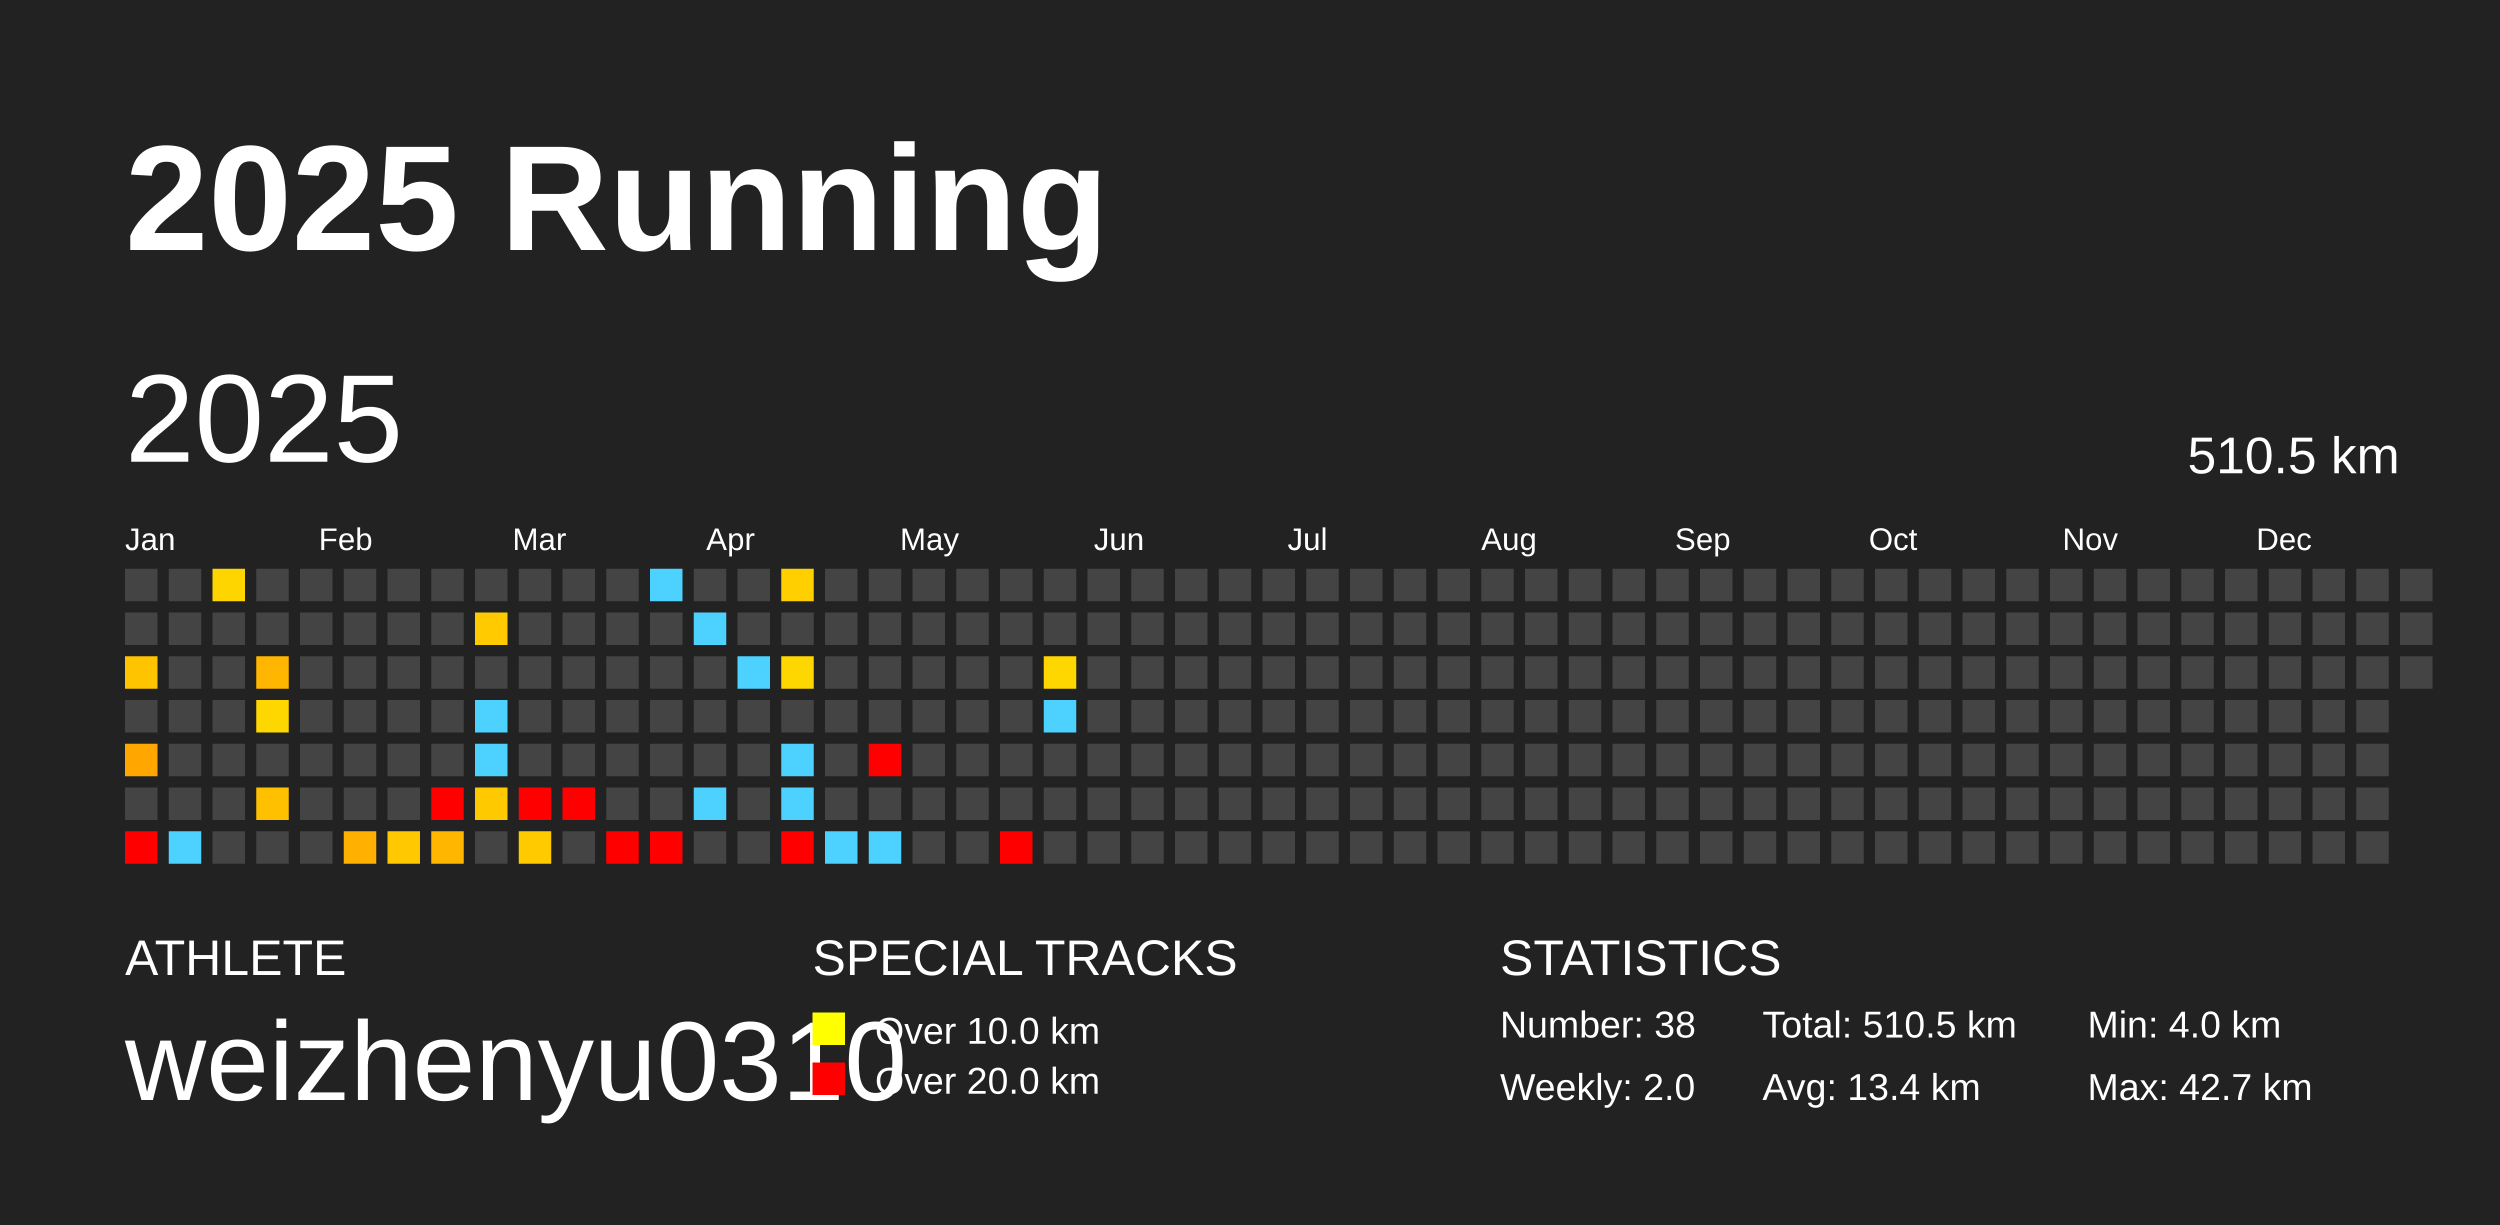
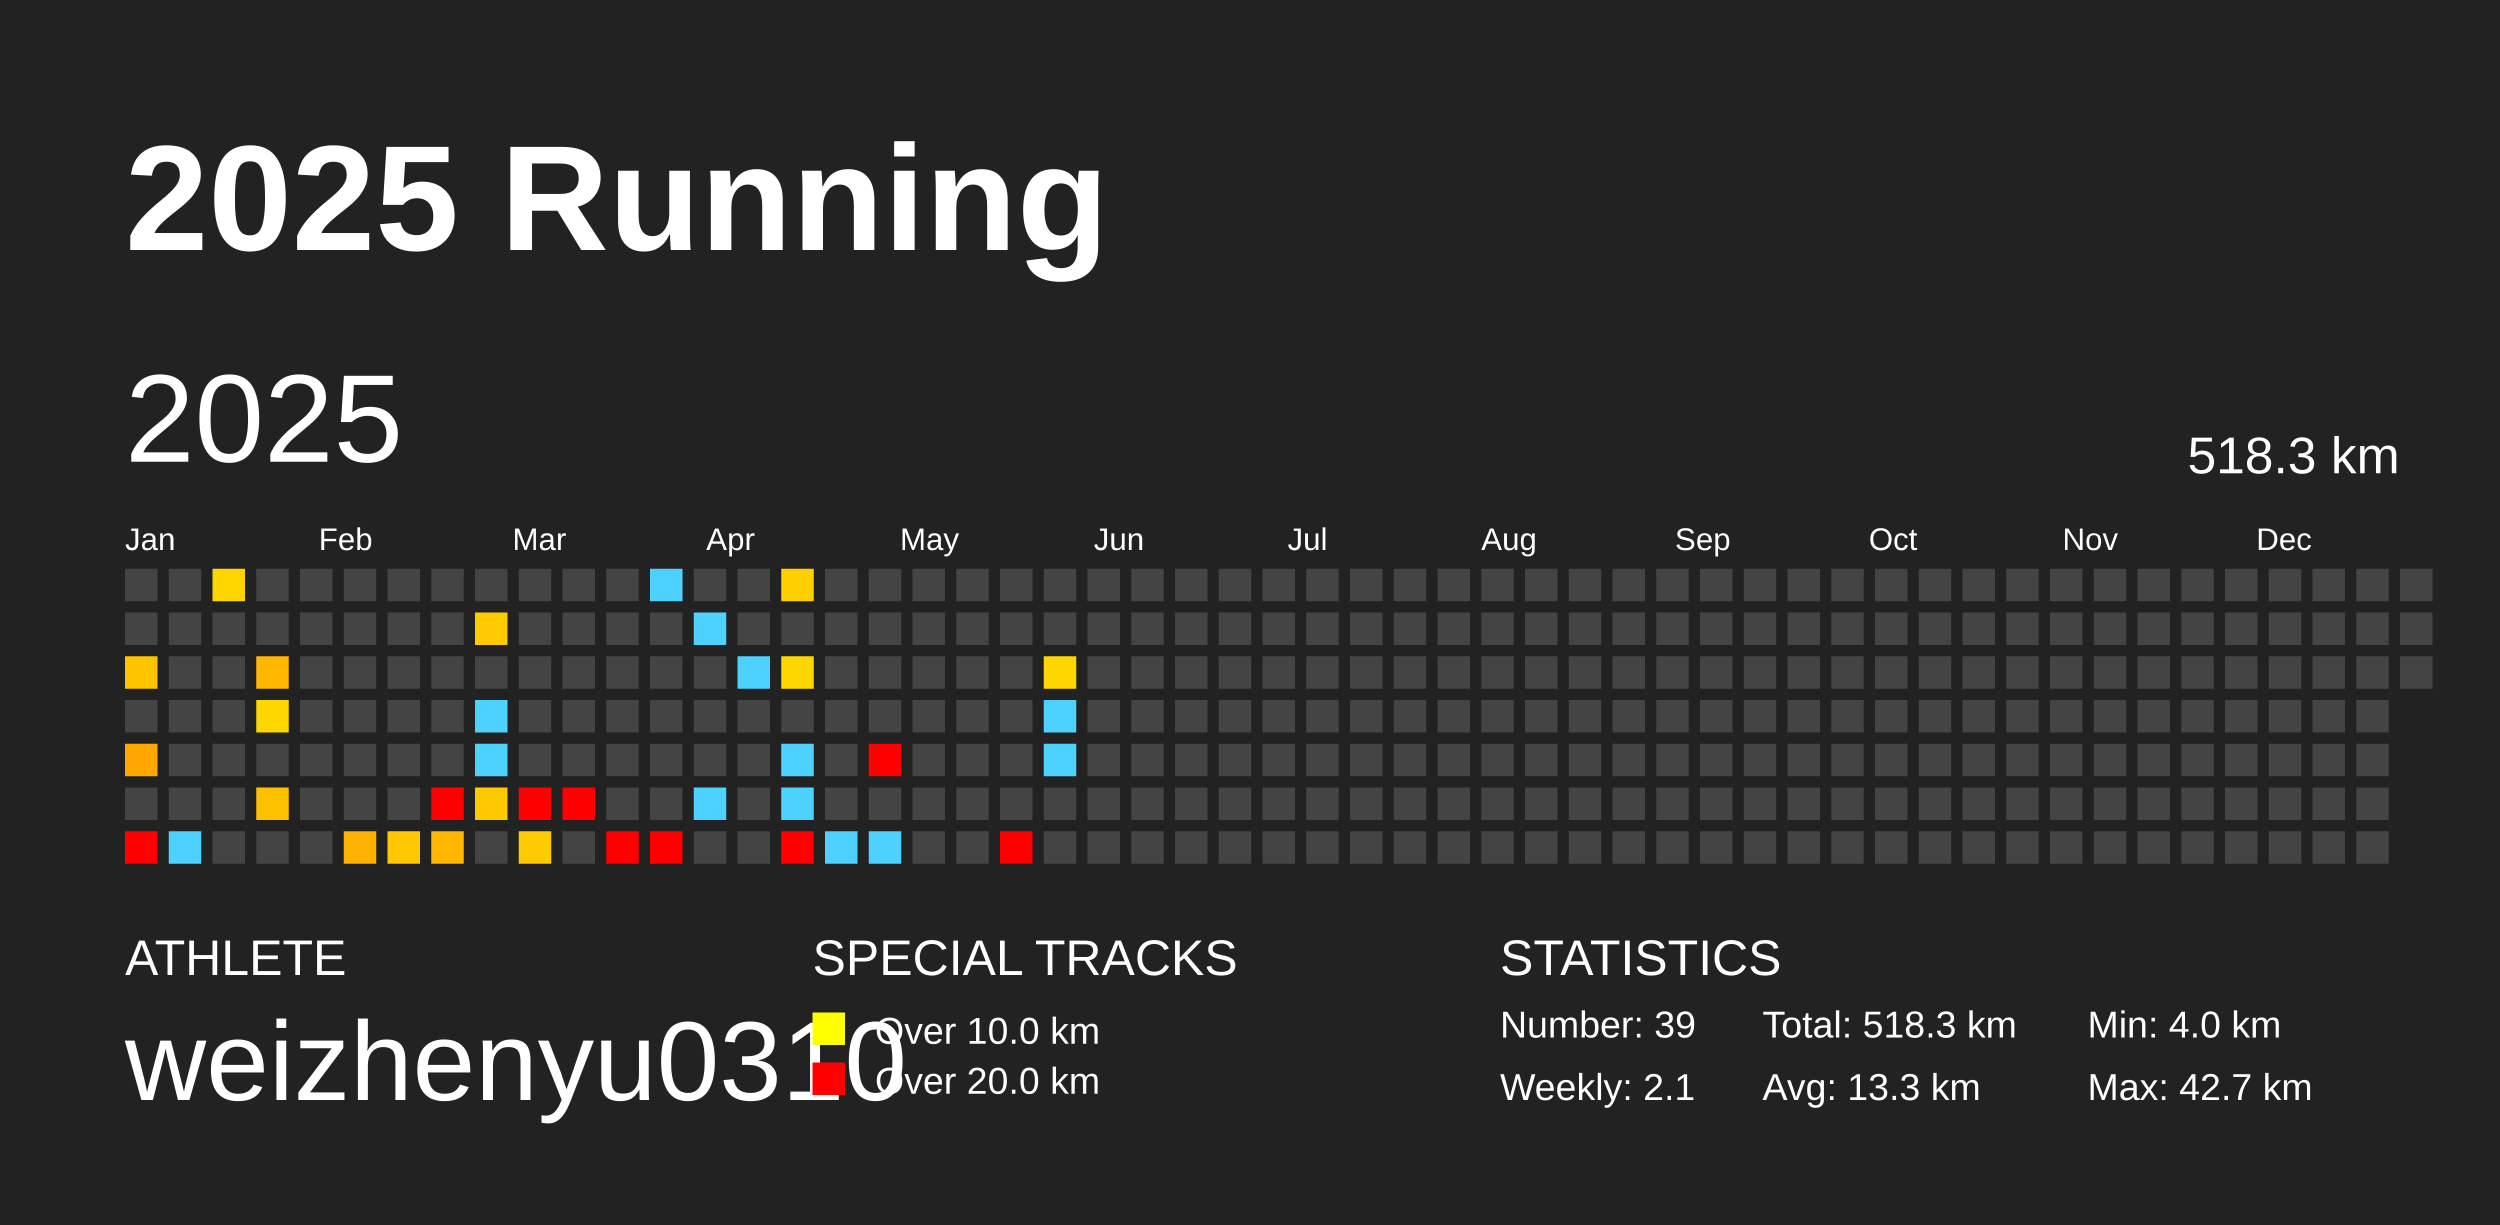
<svg xmlns="http://www.w3.org/2000/svg" baseProfile="full" height="98mm" version="1.1" viewBox="0,0,200,98" width="200mm">
  <defs />
  <rect fill="#222222" height="98" width="200" x="0" y="0" />
  <text fill="#FFFFFF" style="font-size:12px; font-family:Arial; font-weight:bold;" x="10" y="20">2025 Running</text>
  <text fill="#FFFFFF" style="font-size:4px; font-family:Arial" x="10" y="78">ATHLETE</text>
  <text fill="#FFFFFF" style="font-size:9px; font-family:Arial" x="10" y="88">weizhenyu0310</text>
  <text fill="#FFFFFF" style="font-size:4px; font-family:Arial" x="65" y="78">SPECIAL TRACKS</text>
  <rect fill="yellow" height="2.6" width="2.6" x="65" y="81" />
  <text fill="#FFFFFF" style="font-size:3px; font-family:Arial" x="70" y="83.5">Over 10.0 km</text>
  <rect fill="red" height="2.6" width="2.6" x="65" y="85" />
  <text fill="#FFFFFF" style="font-size:3px; font-family:Arial" x="70" y="87.5">Over 20.0 km</text>
  <text fill="#FFFFFF" style="font-size:4px; font-family:Arial" x="120" y="78">STATISTICS</text>
-   <text fill="#FFFFFF" style="font-size:3px; font-family:Arial" x="120" y="83">Number: 38</text>
-   <text fill="#FFFFFF" style="font-size:3px; font-family:Arial" x="120" y="88">Weekly: 2.0</text>
-   <text fill="#FFFFFF" style="font-size:3px; font-family:Arial" x="141" y="83">Total: 510.5 km</text>
-   <text fill="#FFFFFF" style="font-size:3px; font-family:Arial" x="141" y="88">Avg: 13.4 km</text>
+   <text fill="#FFFFFF" style="font-size:3px; font-family:Arial" x="120" y="83">Number: 39</text>
+   <text fill="#FFFFFF" style="font-size:3px; font-family:Arial" x="120" y="88">Weekly: 2.1</text>
+   <text fill="#FFFFFF" style="font-size:3px; font-family:Arial" x="141" y="83">Total: 518.3 km</text>
+   <text fill="#FFFFFF" style="font-size:3px; font-family:Arial" x="141" y="88">Avg: 13.3 km</text>
  <text fill="#FFFFFF" style="font-size:3px; font-family:Arial" x="167" y="83">Min: 4.0 km</text>
  <text fill="#FFFFFF" style="font-size:3px; font-family:Arial" x="167" y="88">Max: 42.7 km</text>
  <text dominant-baseline="hanging" fill="#FFFFFF" style="font-size:10.0px; font-family:Arial;" x="10" y="30">2025</text>
-   <text dominant-baseline="hanging" fill="#FFFFFF" style="font-size:4.125px; font-family:Arial;" x="175" y="35">510.5 km</text>
+   <text dominant-baseline="hanging" fill="#FFFFFF" style="font-size:4.125px; font-family:Arial;" x="175" y="35">518.3 km</text>
  <text fill="#FFFFFF" style="font-size:2.5px; font-family:Arial" x="10.0" y="44">Jan</text>
  <text fill="#FFFFFF" style="font-size:2.5px; font-family:Arial" x="25.5" y="44">Feb</text>
  <text fill="#FFFFFF" style="font-size:2.5px; font-family:Arial" x="41.0" y="44">Mar</text>
  <text fill="#FFFFFF" style="font-size:2.5px; font-family:Arial" x="56.5" y="44">Apr</text>
  <text fill="#FFFFFF" style="font-size:2.5px; font-family:Arial" x="72.0" y="44">May</text>
  <text fill="#FFFFFF" style="font-size:2.5px; font-family:Arial" x="87.5" y="44">Jun</text>
  <text fill="#FFFFFF" style="font-size:2.5px; font-family:Arial" x="103.0" y="44">Jul</text>
  <text fill="#FFFFFF" style="font-size:2.5px; font-family:Arial" x="118.5" y="44">Aug</text>
  <text fill="#FFFFFF" style="font-size:2.5px; font-family:Arial" x="134.0" y="44">Sep</text>
  <text fill="#FFFFFF" style="font-size:2.5px; font-family:Arial" x="149.5" y="44">Oct</text>
  <text fill="#FFFFFF" style="font-size:2.5px; font-family:Arial" x="165.0" y="44">Nov</text>
  <text fill="#FFFFFF" style="font-size:2.5px; font-family:Arial" x="180.5" y="44">Dec</text>
  <rect fill="#444444" height="2.6" width="2.6" x="10.0" y="45.5" />
  <rect fill="#444444" height="2.6" width="2.6" x="10.0" y="49.0" />
  <rect fill="#ffc400" height="2.6" width="2.6" x="10.0" y="52.5" />
  <rect fill="#444444" height="2.6" width="2.6" x="10.0" y="56.0" />
  <rect fill="#ffa700" height="2.6" width="2.6" x="10.0" y="59.5" />
  <rect fill="#444444" height="2.6" width="2.6" x="10.0" y="63.0" />
  <rect fill="red" height="2.6" width="2.6" x="10.0" y="66.5" />
  <rect fill="#444444" height="2.6" width="2.6" x="13.5" y="45.5" />
  <rect fill="#444444" height="2.6" width="2.6" x="13.5" y="49.0" />
  <rect fill="#444444" height="2.6" width="2.6" x="13.5" y="52.5" />
  <rect fill="#444444" height="2.6" width="2.6" x="13.5" y="56.0" />
  <rect fill="#444444" height="2.6" width="2.6" x="13.5" y="59.5" />
  <rect fill="#444444" height="2.6" width="2.6" x="13.5" y="63.0" />
  <rect fill="#4dd2ff" height="2.6" width="2.6" x="13.5" y="66.5" />
  <rect fill="#ffd500" height="2.6" width="2.6" x="17.0" y="45.5" />
  <rect fill="#444444" height="2.6" width="2.6" x="17.0" y="49.0" />
  <rect fill="#444444" height="2.6" width="2.6" x="17.0" y="52.5" />
  <rect fill="#444444" height="2.6" width="2.6" x="17.0" y="56.0" />
  <rect fill="#444444" height="2.6" width="2.6" x="17.0" y="59.5" />
  <rect fill="#444444" height="2.6" width="2.6" x="17.0" y="63.0" />
  <rect fill="#444444" height="2.6" width="2.6" x="17.0" y="66.5" />
  <rect fill="#444444" height="2.6" width="2.6" x="20.5" y="45.5" />
  <rect fill="#444444" height="2.6" width="2.6" x="20.5" y="49.0" />
  <rect fill="#ffb600" height="2.6" width="2.6" x="20.5" y="52.5" />
  <rect fill="#ffd700" height="2.6" width="2.6" x="20.5" y="56.0" />
  <rect fill="#444444" height="2.6" width="2.6" x="20.5" y="59.5" />
  <rect fill="#ffc000" height="2.6" width="2.6" x="20.5" y="63.0" />
  <rect fill="#444444" height="2.6" width="2.6" x="20.5" y="66.5" />
  <rect fill="#444444" height="2.6" width="2.6" x="24.0" y="45.5" />
  <rect fill="#444444" height="2.6" width="2.6" x="24.0" y="49.0" />
  <rect fill="#444444" height="2.6" width="2.6" x="24.0" y="52.5" />
  <rect fill="#444444" height="2.6" width="2.6" x="24.0" y="56.0" />
  <rect fill="#444444" height="2.6" width="2.6" x="24.0" y="59.5" />
  <rect fill="#444444" height="2.6" width="2.6" x="24.0" y="63.0" />
  <rect fill="#444444" height="2.6" width="2.6" x="24.0" y="66.5" />
  <rect fill="#444444" height="2.6" width="2.6" x="27.5" y="45.5" />
  <rect fill="#444444" height="2.6" width="2.6" x="27.5" y="49.0" />
  <rect fill="#444444" height="2.6" width="2.6" x="27.5" y="52.5" />
  <rect fill="#444444" height="2.6" width="2.6" x="27.5" y="56.0" />
  <rect fill="#444444" height="2.6" width="2.6" x="27.5" y="59.5" />
  <rect fill="#444444" height="2.6" width="2.6" x="27.5" y="63.0" />
  <rect fill="#ffb000" height="2.6" width="2.6" x="27.5" y="66.5" />
  <rect fill="#444444" height="2.6" width="2.6" x="31.0" y="45.5" />
  <rect fill="#444444" height="2.6" width="2.6" x="31.0" y="49.0" />
  <rect fill="#444444" height="2.6" width="2.6" x="31.0" y="52.5" />
  <rect fill="#444444" height="2.6" width="2.6" x="31.0" y="56.0" />
  <rect fill="#444444" height="2.6" width="2.6" x="31.0" y="59.5" />
  <rect fill="#444444" height="2.6" width="2.6" x="31.0" y="63.0" />
  <rect fill="#ffc800" height="2.6" width="2.6" x="31.0" y="66.5" />
  <rect fill="#444444" height="2.6" width="2.6" x="34.5" y="45.5" />
  <rect fill="#444444" height="2.6" width="2.6" x="34.5" y="49.0" />
  <rect fill="#444444" height="2.6" width="2.6" x="34.5" y="52.5" />
  <rect fill="#444444" height="2.6" width="2.6" x="34.5" y="56.0" />
  <rect fill="#444444" height="2.6" width="2.6" x="34.5" y="59.5" />
  <rect fill="red" height="2.6" width="2.6" x="34.5" y="63.0" />
  <rect fill="#ffb600" height="2.6" width="2.6" x="34.5" y="66.5" />
  <rect fill="#444444" height="2.6" width="2.6" x="38.0" y="45.5" />
  <rect fill="#ffca00" height="2.6" width="2.6" x="38.0" y="49.0" />
  <rect fill="#444444" height="2.6" width="2.6" x="38.0" y="52.5" />
  <rect fill="#4dd2ff" height="2.6" width="2.6" x="38.0" y="56.0" />
  <rect fill="#4dd2ff" height="2.6" width="2.6" x="38.0" y="59.5" />
  <rect fill="#ffc900" height="2.6" width="2.6" x="38.0" y="63.0" />
  <rect fill="#444444" height="2.6" width="2.6" x="38.0" y="66.5" />
  <rect fill="#444444" height="2.6" width="2.6" x="41.5" y="45.5" />
  <rect fill="#444444" height="2.6" width="2.6" x="41.5" y="49.0" />
  <rect fill="#444444" height="2.6" width="2.6" x="41.5" y="52.5" />
  <rect fill="#444444" height="2.6" width="2.6" x="41.5" y="56.0" />
  <rect fill="#444444" height="2.6" width="2.6" x="41.5" y="59.5" />
  <rect fill="red" height="2.6" width="2.6" x="41.5" y="63.0" />
  <rect fill="#ffca00" height="2.6" width="2.6" x="41.5" y="66.5" />
  <rect fill="#444444" height="2.6" width="2.6" x="45.0" y="45.5" />
  <rect fill="#444444" height="2.6" width="2.6" x="45.0" y="49.0" />
  <rect fill="#444444" height="2.6" width="2.6" x="45.0" y="52.5" />
  <rect fill="#444444" height="2.6" width="2.6" x="45.0" y="56.0" />
  <rect fill="#444444" height="2.6" width="2.6" x="45.0" y="59.5" />
  <rect fill="red" height="2.6" width="2.6" x="45.0" y="63.0" />
  <rect fill="#444444" height="2.6" width="2.6" x="45.0" y="66.5" />
  <rect fill="#444444" height="2.6" width="2.6" x="48.5" y="45.5" />
  <rect fill="#444444" height="2.6" width="2.6" x="48.5" y="49.0" />
  <rect fill="#444444" height="2.6" width="2.6" x="48.5" y="52.5" />
  <rect fill="#444444" height="2.6" width="2.6" x="48.5" y="56.0" />
  <rect fill="#444444" height="2.6" width="2.6" x="48.5" y="59.5" />
  <rect fill="#444444" height="2.6" width="2.6" x="48.5" y="63.0" />
  <rect fill="red" height="2.6" width="2.6" x="48.5" y="66.5" />
  <rect fill="#4dd2ff" height="2.6" width="2.6" x="52.0" y="45.5" />
  <rect fill="#444444" height="2.6" width="2.6" x="52.0" y="49.0" />
  <rect fill="#444444" height="2.6" width="2.6" x="52.0" y="52.5" />
  <rect fill="#444444" height="2.6" width="2.6" x="52.0" y="56.0" />
  <rect fill="#444444" height="2.6" width="2.6" x="52.0" y="59.5" />
  <rect fill="#444444" height="2.6" width="2.6" x="52.0" y="63.0" />
  <rect fill="red" height="2.6" width="2.6" x="52.0" y="66.5" />
  <rect fill="#444444" height="2.6" width="2.6" x="55.5" y="45.5" />
  <rect fill="#4dd2ff" height="2.6" width="2.6" x="55.5" y="49.0" />
  <rect fill="#444444" height="2.6" width="2.6" x="55.5" y="52.5" />
  <rect fill="#444444" height="2.6" width="2.6" x="55.5" y="56.0" />
  <rect fill="#444444" height="2.6" width="2.6" x="55.5" y="59.5" />
  <rect fill="#4dd2ff" height="2.6" width="2.6" x="55.5" y="63.0" />
  <rect fill="#444444" height="2.6" width="2.6" x="55.5" y="66.5" />
  <rect fill="#444444" height="2.6" width="2.6" x="59.0" y="45.5" />
  <rect fill="#444444" height="2.6" width="2.6" x="59.0" y="49.0" />
  <rect fill="#4dd2ff" height="2.6" width="2.6" x="59.0" y="52.5" />
  <rect fill="#444444" height="2.6" width="2.6" x="59.0" y="56.0" />
  <rect fill="#444444" height="2.6" width="2.6" x="59.0" y="59.5" />
  <rect fill="#444444" height="2.6" width="2.6" x="59.0" y="63.0" />
  <rect fill="#444444" height="2.6" width="2.6" x="59.0" y="66.5" />
  <rect fill="#ffcf00" height="2.6" width="2.6" x="62.5" y="45.5" />
  <rect fill="#444444" height="2.6" width="2.6" x="62.5" y="49.0" />
  <rect fill="#ffd700" height="2.6" width="2.6" x="62.5" y="52.5" />
  <rect fill="#444444" height="2.6" width="2.6" x="62.5" y="56.0" />
  <rect fill="#4dd2ff" height="2.6" width="2.6" x="62.5" y="59.5" />
  <rect fill="#4dd2ff" height="2.6" width="2.6" x="62.5" y="63.0" />
  <rect fill="red" height="2.6" width="2.6" x="62.5" y="66.5" />
  <rect fill="#444444" height="2.6" width="2.6" x="66.0" y="45.5" />
  <rect fill="#444444" height="2.6" width="2.6" x="66.0" y="49.0" />
  <rect fill="#444444" height="2.6" width="2.6" x="66.0" y="52.5" />
  <rect fill="#444444" height="2.6" width="2.6" x="66.0" y="56.0" />
  <rect fill="#444444" height="2.6" width="2.6" x="66.0" y="59.5" />
  <rect fill="#444444" height="2.6" width="2.6" x="66.0" y="63.0" />
  <rect fill="#4dd2ff" height="2.6" width="2.6" x="66.0" y="66.5" />
  <rect fill="#444444" height="2.6" width="2.6" x="69.5" y="45.5" />
  <rect fill="#444444" height="2.6" width="2.6" x="69.5" y="49.0" />
  <rect fill="#444444" height="2.6" width="2.6" x="69.5" y="52.5" />
  <rect fill="#444444" height="2.6" width="2.6" x="69.5" y="56.0" />
  <rect fill="red" height="2.6" width="2.6" x="69.5" y="59.5" />
  <rect fill="#444444" height="2.6" width="2.6" x="69.5" y="63.0" />
  <rect fill="#4dd2ff" height="2.6" width="2.6" x="69.5" y="66.5" />
  <rect fill="#444444" height="2.6" width="2.6" x="73.0" y="45.5" />
  <rect fill="#444444" height="2.6" width="2.6" x="73.0" y="49.0" />
  <rect fill="#444444" height="2.6" width="2.6" x="73.0" y="52.5" />
  <rect fill="#444444" height="2.6" width="2.6" x="73.0" y="56.0" />
  <rect fill="#444444" height="2.6" width="2.6" x="73.0" y="59.5" />
  <rect fill="#444444" height="2.6" width="2.6" x="73.0" y="63.0" />
  <rect fill="#444444" height="2.6" width="2.6" x="73.0" y="66.5" />
  <rect fill="#444444" height="2.6" width="2.6" x="76.5" y="45.5" />
  <rect fill="#444444" height="2.6" width="2.6" x="76.5" y="49.0" />
  <rect fill="#444444" height="2.6" width="2.6" x="76.5" y="52.5" />
  <rect fill="#444444" height="2.6" width="2.6" x="76.5" y="56.0" />
  <rect fill="#444444" height="2.6" width="2.6" x="76.5" y="59.5" />
  <rect fill="#444444" height="2.6" width="2.6" x="76.5" y="63.0" />
  <rect fill="#444444" height="2.6" width="2.6" x="76.5" y="66.5" />
  <rect fill="#444444" height="2.6" width="2.6" x="80.0" y="45.5" />
  <rect fill="#444444" height="2.6" width="2.6" x="80.0" y="49.0" />
  <rect fill="#444444" height="2.6" width="2.6" x="80.0" y="52.5" />
  <rect fill="#444444" height="2.6" width="2.6" x="80.0" y="56.0" />
  <rect fill="#444444" height="2.6" width="2.6" x="80.0" y="59.5" />
  <rect fill="#444444" height="2.6" width="2.6" x="80.0" y="63.0" />
  <rect fill="red" height="2.6" width="2.6" x="80.0" y="66.5" />
  <rect fill="#444444" height="2.6" width="2.6" x="83.5" y="45.5" />
  <rect fill="#444444" height="2.6" width="2.6" x="83.5" y="49.0" />
  <rect fill="#ffd700" height="2.6" width="2.6" x="83.5" y="52.5" />
  <rect fill="#4dd2ff" height="2.6" width="2.6" x="83.5" y="56.0" />
-   <rect fill="#444444" height="2.6" width="2.6" x="83.5" y="59.5" />
+   <rect fill="#4dd2ff" height="2.6" width="2.6" x="83.5" y="59.5" />
  <rect fill="#444444" height="2.6" width="2.6" x="83.5" y="63.0" />
  <rect fill="#444444" height="2.6" width="2.6" x="83.5" y="66.5" />
  <rect fill="#444444" height="2.6" width="2.6" x="87.0" y="45.5" />
  <rect fill="#444444" height="2.6" width="2.6" x="87.0" y="49.0" />
  <rect fill="#444444" height="2.6" width="2.6" x="87.0" y="52.5" />
  <rect fill="#444444" height="2.6" width="2.6" x="87.0" y="56.0" />
  <rect fill="#444444" height="2.6" width="2.6" x="87.0" y="59.5" />
  <rect fill="#444444" height="2.6" width="2.6" x="87.0" y="63.0" />
  <rect fill="#444444" height="2.6" width="2.6" x="87.0" y="66.5" />
  <rect fill="#444444" height="2.6" width="2.6" x="90.5" y="45.5" />
  <rect fill="#444444" height="2.6" width="2.6" x="90.5" y="49.0" />
  <rect fill="#444444" height="2.6" width="2.6" x="90.5" y="52.5" />
  <rect fill="#444444" height="2.6" width="2.6" x="90.5" y="56.0" />
  <rect fill="#444444" height="2.6" width="2.6" x="90.5" y="59.5" />
  <rect fill="#444444" height="2.6" width="2.6" x="90.5" y="63.0" />
  <rect fill="#444444" height="2.6" width="2.6" x="90.5" y="66.5" />
  <rect fill="#444444" height="2.6" width="2.6" x="94.0" y="45.5" />
  <rect fill="#444444" height="2.6" width="2.6" x="94.0" y="49.0" />
  <rect fill="#444444" height="2.6" width="2.6" x="94.0" y="52.5" />
  <rect fill="#444444" height="2.6" width="2.6" x="94.0" y="56.0" />
  <rect fill="#444444" height="2.6" width="2.6" x="94.0" y="59.5" />
  <rect fill="#444444" height="2.6" width="2.6" x="94.0" y="63.0" />
  <rect fill="#444444" height="2.6" width="2.6" x="94.0" y="66.5" />
  <rect fill="#444444" height="2.6" width="2.6" x="97.5" y="45.5" />
  <rect fill="#444444" height="2.6" width="2.6" x="97.5" y="49.0" />
  <rect fill="#444444" height="2.6" width="2.6" x="97.5" y="52.5" />
  <rect fill="#444444" height="2.6" width="2.6" x="97.5" y="56.0" />
  <rect fill="#444444" height="2.6" width="2.6" x="97.5" y="59.5" />
  <rect fill="#444444" height="2.6" width="2.6" x="97.5" y="63.0" />
  <rect fill="#444444" height="2.6" width="2.6" x="97.5" y="66.5" />
  <rect fill="#444444" height="2.6" width="2.6" x="101.0" y="45.5" />
  <rect fill="#444444" height="2.6" width="2.6" x="101.0" y="49.0" />
  <rect fill="#444444" height="2.6" width="2.6" x="101.0" y="52.5" />
  <rect fill="#444444" height="2.6" width="2.6" x="101.0" y="56.0" />
  <rect fill="#444444" height="2.6" width="2.6" x="101.0" y="59.5" />
  <rect fill="#444444" height="2.6" width="2.6" x="101.0" y="63.0" />
  <rect fill="#444444" height="2.6" width="2.6" x="101.0" y="66.5" />
  <rect fill="#444444" height="2.6" width="2.6" x="104.5" y="45.5" />
  <rect fill="#444444" height="2.6" width="2.6" x="104.5" y="49.0" />
  <rect fill="#444444" height="2.6" width="2.6" x="104.5" y="52.5" />
  <rect fill="#444444" height="2.6" width="2.6" x="104.5" y="56.0" />
  <rect fill="#444444" height="2.6" width="2.6" x="104.5" y="59.5" />
  <rect fill="#444444" height="2.6" width="2.6" x="104.5" y="63.0" />
  <rect fill="#444444" height="2.6" width="2.6" x="104.5" y="66.5" />
  <rect fill="#444444" height="2.6" width="2.6" x="108.0" y="45.5" />
  <rect fill="#444444" height="2.6" width="2.6" x="108.0" y="49.0" />
  <rect fill="#444444" height="2.6" width="2.6" x="108.0" y="52.5" />
  <rect fill="#444444" height="2.6" width="2.6" x="108.0" y="56.0" />
  <rect fill="#444444" height="2.6" width="2.6" x="108.0" y="59.5" />
  <rect fill="#444444" height="2.6" width="2.6" x="108.0" y="63.0" />
  <rect fill="#444444" height="2.6" width="2.6" x="108.0" y="66.5" />
  <rect fill="#444444" height="2.6" width="2.6" x="111.5" y="45.5" />
  <rect fill="#444444" height="2.6" width="2.6" x="111.5" y="49.0" />
  <rect fill="#444444" height="2.6" width="2.6" x="111.5" y="52.5" />
  <rect fill="#444444" height="2.6" width="2.6" x="111.5" y="56.0" />
  <rect fill="#444444" height="2.6" width="2.6" x="111.5" y="59.5" />
  <rect fill="#444444" height="2.6" width="2.6" x="111.5" y="63.0" />
  <rect fill="#444444" height="2.6" width="2.6" x="111.5" y="66.5" />
  <rect fill="#444444" height="2.6" width="2.6" x="115.0" y="45.5" />
  <rect fill="#444444" height="2.6" width="2.6" x="115.0" y="49.0" />
  <rect fill="#444444" height="2.6" width="2.6" x="115.0" y="52.5" />
  <rect fill="#444444" height="2.6" width="2.6" x="115.0" y="56.0" />
  <rect fill="#444444" height="2.6" width="2.6" x="115.0" y="59.5" />
  <rect fill="#444444" height="2.6" width="2.6" x="115.0" y="63.0" />
  <rect fill="#444444" height="2.6" width="2.6" x="115.0" y="66.5" />
  <rect fill="#444444" height="2.6" width="2.6" x="118.5" y="45.5" />
  <rect fill="#444444" height="2.6" width="2.6" x="118.5" y="49.0" />
  <rect fill="#444444" height="2.6" width="2.6" x="118.5" y="52.5" />
  <rect fill="#444444" height="2.6" width="2.6" x="118.5" y="56.0" />
  <rect fill="#444444" height="2.6" width="2.6" x="118.5" y="59.5" />
  <rect fill="#444444" height="2.6" width="2.6" x="118.5" y="63.0" />
  <rect fill="#444444" height="2.6" width="2.6" x="118.5" y="66.5" />
  <rect fill="#444444" height="2.6" width="2.6" x="122.0" y="45.5" />
  <rect fill="#444444" height="2.6" width="2.6" x="122.0" y="49.0" />
  <rect fill="#444444" height="2.6" width="2.6" x="122.0" y="52.5" />
  <rect fill="#444444" height="2.6" width="2.6" x="122.0" y="56.0" />
  <rect fill="#444444" height="2.6" width="2.6" x="122.0" y="59.5" />
  <rect fill="#444444" height="2.6" width="2.6" x="122.0" y="63.0" />
  <rect fill="#444444" height="2.6" width="2.6" x="122.0" y="66.5" />
  <rect fill="#444444" height="2.6" width="2.6" x="125.5" y="45.5" />
  <rect fill="#444444" height="2.6" width="2.6" x="125.5" y="49.0" />
  <rect fill="#444444" height="2.6" width="2.6" x="125.5" y="52.5" />
  <rect fill="#444444" height="2.6" width="2.6" x="125.5" y="56.0" />
  <rect fill="#444444" height="2.6" width="2.6" x="125.5" y="59.5" />
  <rect fill="#444444" height="2.6" width="2.6" x="125.5" y="63.0" />
  <rect fill="#444444" height="2.6" width="2.6" x="125.5" y="66.5" />
  <rect fill="#444444" height="2.6" width="2.6" x="129.0" y="45.5" />
  <rect fill="#444444" height="2.6" width="2.6" x="129.0" y="49.0" />
  <rect fill="#444444" height="2.6" width="2.6" x="129.0" y="52.5" />
  <rect fill="#444444" height="2.6" width="2.6" x="129.0" y="56.0" />
  <rect fill="#444444" height="2.6" width="2.6" x="129.0" y="59.5" />
  <rect fill="#444444" height="2.6" width="2.6" x="129.0" y="63.0" />
  <rect fill="#444444" height="2.6" width="2.6" x="129.0" y="66.5" />
  <rect fill="#444444" height="2.6" width="2.6" x="132.5" y="45.5" />
  <rect fill="#444444" height="2.6" width="2.6" x="132.5" y="49.0" />
  <rect fill="#444444" height="2.6" width="2.6" x="132.5" y="52.5" />
  <rect fill="#444444" height="2.6" width="2.6" x="132.5" y="56.0" />
  <rect fill="#444444" height="2.6" width="2.6" x="132.5" y="59.5" />
  <rect fill="#444444" height="2.6" width="2.6" x="132.5" y="63.0" />
  <rect fill="#444444" height="2.6" width="2.6" x="132.5" y="66.5" />
  <rect fill="#444444" height="2.6" width="2.6" x="136.0" y="45.5" />
  <rect fill="#444444" height="2.6" width="2.6" x="136.0" y="49.0" />
  <rect fill="#444444" height="2.6" width="2.6" x="136.0" y="52.5" />
  <rect fill="#444444" height="2.6" width="2.6" x="136.0" y="56.0" />
  <rect fill="#444444" height="2.6" width="2.6" x="136.0" y="59.5" />
  <rect fill="#444444" height="2.6" width="2.6" x="136.0" y="63.0" />
  <rect fill="#444444" height="2.6" width="2.6" x="136.0" y="66.5" />
  <rect fill="#444444" height="2.6" width="2.6" x="139.5" y="45.5" />
  <rect fill="#444444" height="2.6" width="2.6" x="139.5" y="49.0" />
  <rect fill="#444444" height="2.6" width="2.6" x="139.5" y="52.5" />
  <rect fill="#444444" height="2.6" width="2.6" x="139.5" y="56.0" />
  <rect fill="#444444" height="2.6" width="2.6" x="139.5" y="59.5" />
  <rect fill="#444444" height="2.6" width="2.6" x="139.5" y="63.0" />
  <rect fill="#444444" height="2.6" width="2.6" x="139.5" y="66.5" />
  <rect fill="#444444" height="2.6" width="2.6" x="143.0" y="45.5" />
  <rect fill="#444444" height="2.6" width="2.6" x="143.0" y="49.0" />
  <rect fill="#444444" height="2.6" width="2.6" x="143.0" y="52.5" />
  <rect fill="#444444" height="2.6" width="2.6" x="143.0" y="56.0" />
  <rect fill="#444444" height="2.6" width="2.6" x="143.0" y="59.5" />
  <rect fill="#444444" height="2.6" width="2.6" x="143.0" y="63.0" />
  <rect fill="#444444" height="2.6" width="2.6" x="143.0" y="66.5" />
  <rect fill="#444444" height="2.6" width="2.6" x="146.5" y="45.5" />
  <rect fill="#444444" height="2.6" width="2.6" x="146.5" y="49.0" />
  <rect fill="#444444" height="2.6" width="2.6" x="146.5" y="52.5" />
  <rect fill="#444444" height="2.6" width="2.6" x="146.5" y="56.0" />
  <rect fill="#444444" height="2.6" width="2.6" x="146.5" y="59.5" />
  <rect fill="#444444" height="2.6" width="2.6" x="146.5" y="63.0" />
  <rect fill="#444444" height="2.6" width="2.6" x="146.5" y="66.5" />
  <rect fill="#444444" height="2.6" width="2.6" x="150.0" y="45.5" />
  <rect fill="#444444" height="2.6" width="2.6" x="150.0" y="49.0" />
  <rect fill="#444444" height="2.6" width="2.6" x="150.0" y="52.5" />
  <rect fill="#444444" height="2.6" width="2.6" x="150.0" y="56.0" />
  <rect fill="#444444" height="2.6" width="2.6" x="150.0" y="59.5" />
  <rect fill="#444444" height="2.6" width="2.6" x="150.0" y="63.0" />
  <rect fill="#444444" height="2.6" width="2.6" x="150.0" y="66.5" />
  <rect fill="#444444" height="2.6" width="2.6" x="153.5" y="45.5" />
  <rect fill="#444444" height="2.6" width="2.6" x="153.5" y="49.0" />
  <rect fill="#444444" height="2.6" width="2.6" x="153.5" y="52.5" />
  <rect fill="#444444" height="2.6" width="2.6" x="153.5" y="56.0" />
  <rect fill="#444444" height="2.6" width="2.6" x="153.5" y="59.5" />
  <rect fill="#444444" height="2.6" width="2.6" x="153.5" y="63.0" />
  <rect fill="#444444" height="2.6" width="2.6" x="153.5" y="66.5" />
  <rect fill="#444444" height="2.6" width="2.6" x="157.0" y="45.5" />
  <rect fill="#444444" height="2.6" width="2.6" x="157.0" y="49.0" />
  <rect fill="#444444" height="2.6" width="2.6" x="157.0" y="52.5" />
  <rect fill="#444444" height="2.6" width="2.6" x="157.0" y="56.0" />
  <rect fill="#444444" height="2.6" width="2.6" x="157.0" y="59.5" />
  <rect fill="#444444" height="2.6" width="2.6" x="157.0" y="63.0" />
  <rect fill="#444444" height="2.6" width="2.6" x="157.0" y="66.5" />
  <rect fill="#444444" height="2.6" width="2.6" x="160.5" y="45.5" />
  <rect fill="#444444" height="2.6" width="2.6" x="160.5" y="49.0" />
  <rect fill="#444444" height="2.6" width="2.6" x="160.5" y="52.5" />
  <rect fill="#444444" height="2.6" width="2.6" x="160.5" y="56.0" />
  <rect fill="#444444" height="2.6" width="2.6" x="160.5" y="59.5" />
  <rect fill="#444444" height="2.6" width="2.6" x="160.5" y="63.0" />
  <rect fill="#444444" height="2.6" width="2.6" x="160.5" y="66.5" />
  <rect fill="#444444" height="2.6" width="2.6" x="164.0" y="45.5" />
  <rect fill="#444444" height="2.6" width="2.6" x="164.0" y="49.0" />
  <rect fill="#444444" height="2.6" width="2.6" x="164.0" y="52.5" />
  <rect fill="#444444" height="2.6" width="2.6" x="164.0" y="56.0" />
  <rect fill="#444444" height="2.6" width="2.6" x="164.0" y="59.5" />
  <rect fill="#444444" height="2.6" width="2.6" x="164.0" y="63.0" />
  <rect fill="#444444" height="2.6" width="2.6" x="164.0" y="66.5" />
  <rect fill="#444444" height="2.6" width="2.6" x="167.5" y="45.5" />
  <rect fill="#444444" height="2.6" width="2.6" x="167.5" y="49.0" />
  <rect fill="#444444" height="2.6" width="2.6" x="167.5" y="52.5" />
  <rect fill="#444444" height="2.6" width="2.6" x="167.5" y="56.0" />
  <rect fill="#444444" height="2.6" width="2.6" x="167.5" y="59.5" />
  <rect fill="#444444" height="2.6" width="2.6" x="167.5" y="63.0" />
  <rect fill="#444444" height="2.6" width="2.6" x="167.5" y="66.5" />
  <rect fill="#444444" height="2.6" width="2.6" x="171.0" y="45.5" />
  <rect fill="#444444" height="2.6" width="2.6" x="171.0" y="49.0" />
  <rect fill="#444444" height="2.6" width="2.6" x="171.0" y="52.5" />
  <rect fill="#444444" height="2.6" width="2.6" x="171.0" y="56.0" />
  <rect fill="#444444" height="2.6" width="2.6" x="171.0" y="59.5" />
  <rect fill="#444444" height="2.6" width="2.6" x="171.0" y="63.0" />
  <rect fill="#444444" height="2.6" width="2.6" x="171.0" y="66.5" />
  <rect fill="#444444" height="2.6" width="2.6" x="174.5" y="45.5" />
  <rect fill="#444444" height="2.6" width="2.6" x="174.5" y="49.0" />
  <rect fill="#444444" height="2.6" width="2.6" x="174.5" y="52.5" />
  <rect fill="#444444" height="2.6" width="2.6" x="174.5" y="56.0" />
  <rect fill="#444444" height="2.6" width="2.6" x="174.5" y="59.5" />
  <rect fill="#444444" height="2.6" width="2.6" x="174.5" y="63.0" />
  <rect fill="#444444" height="2.6" width="2.6" x="174.5" y="66.5" />
  <rect fill="#444444" height="2.6" width="2.6" x="178.0" y="45.5" />
  <rect fill="#444444" height="2.6" width="2.6" x="178.0" y="49.0" />
  <rect fill="#444444" height="2.6" width="2.6" x="178.0" y="52.5" />
  <rect fill="#444444" height="2.6" width="2.6" x="178.0" y="56.0" />
  <rect fill="#444444" height="2.6" width="2.6" x="178.0" y="59.5" />
  <rect fill="#444444" height="2.6" width="2.6" x="178.0" y="63.0" />
  <rect fill="#444444" height="2.6" width="2.6" x="178.0" y="66.5" />
  <rect fill="#444444" height="2.6" width="2.6" x="181.5" y="45.5" />
  <rect fill="#444444" height="2.6" width="2.6" x="181.5" y="49.0" />
  <rect fill="#444444" height="2.6" width="2.6" x="181.5" y="52.5" />
  <rect fill="#444444" height="2.6" width="2.6" x="181.5" y="56.0" />
  <rect fill="#444444" height="2.6" width="2.6" x="181.5" y="59.5" />
  <rect fill="#444444" height="2.6" width="2.6" x="181.5" y="63.0" />
  <rect fill="#444444" height="2.6" width="2.6" x="181.5" y="66.5" />
  <rect fill="#444444" height="2.6" width="2.6" x="185.0" y="45.5" />
  <rect fill="#444444" height="2.6" width="2.6" x="185.0" y="49.0" />
  <rect fill="#444444" height="2.6" width="2.6" x="185.0" y="52.5" />
  <rect fill="#444444" height="2.6" width="2.6" x="185.0" y="56.0" />
  <rect fill="#444444" height="2.6" width="2.6" x="185.0" y="59.5" />
  <rect fill="#444444" height="2.6" width="2.6" x="185.0" y="63.0" />
  <rect fill="#444444" height="2.6" width="2.6" x="185.0" y="66.5" />
  <rect fill="#444444" height="2.6" width="2.6" x="188.5" y="45.5" />
  <rect fill="#444444" height="2.6" width="2.6" x="188.5" y="49.0" />
  <rect fill="#444444" height="2.6" width="2.6" x="188.5" y="52.5" />
  <rect fill="#444444" height="2.6" width="2.6" x="188.5" y="56.0" />
  <rect fill="#444444" height="2.6" width="2.6" x="188.5" y="59.5" />
  <rect fill="#444444" height="2.6" width="2.6" x="188.5" y="63.0" />
  <rect fill="#444444" height="2.6" width="2.6" x="188.5" y="66.5" />
  <rect fill="#444444" height="2.6" width="2.6" x="192.0" y="45.5" />
  <rect fill="#444444" height="2.6" width="2.6" x="192.0" y="49.0" />
  <rect fill="#444444" height="2.6" width="2.6" x="192.0" y="52.5" />
</svg>
